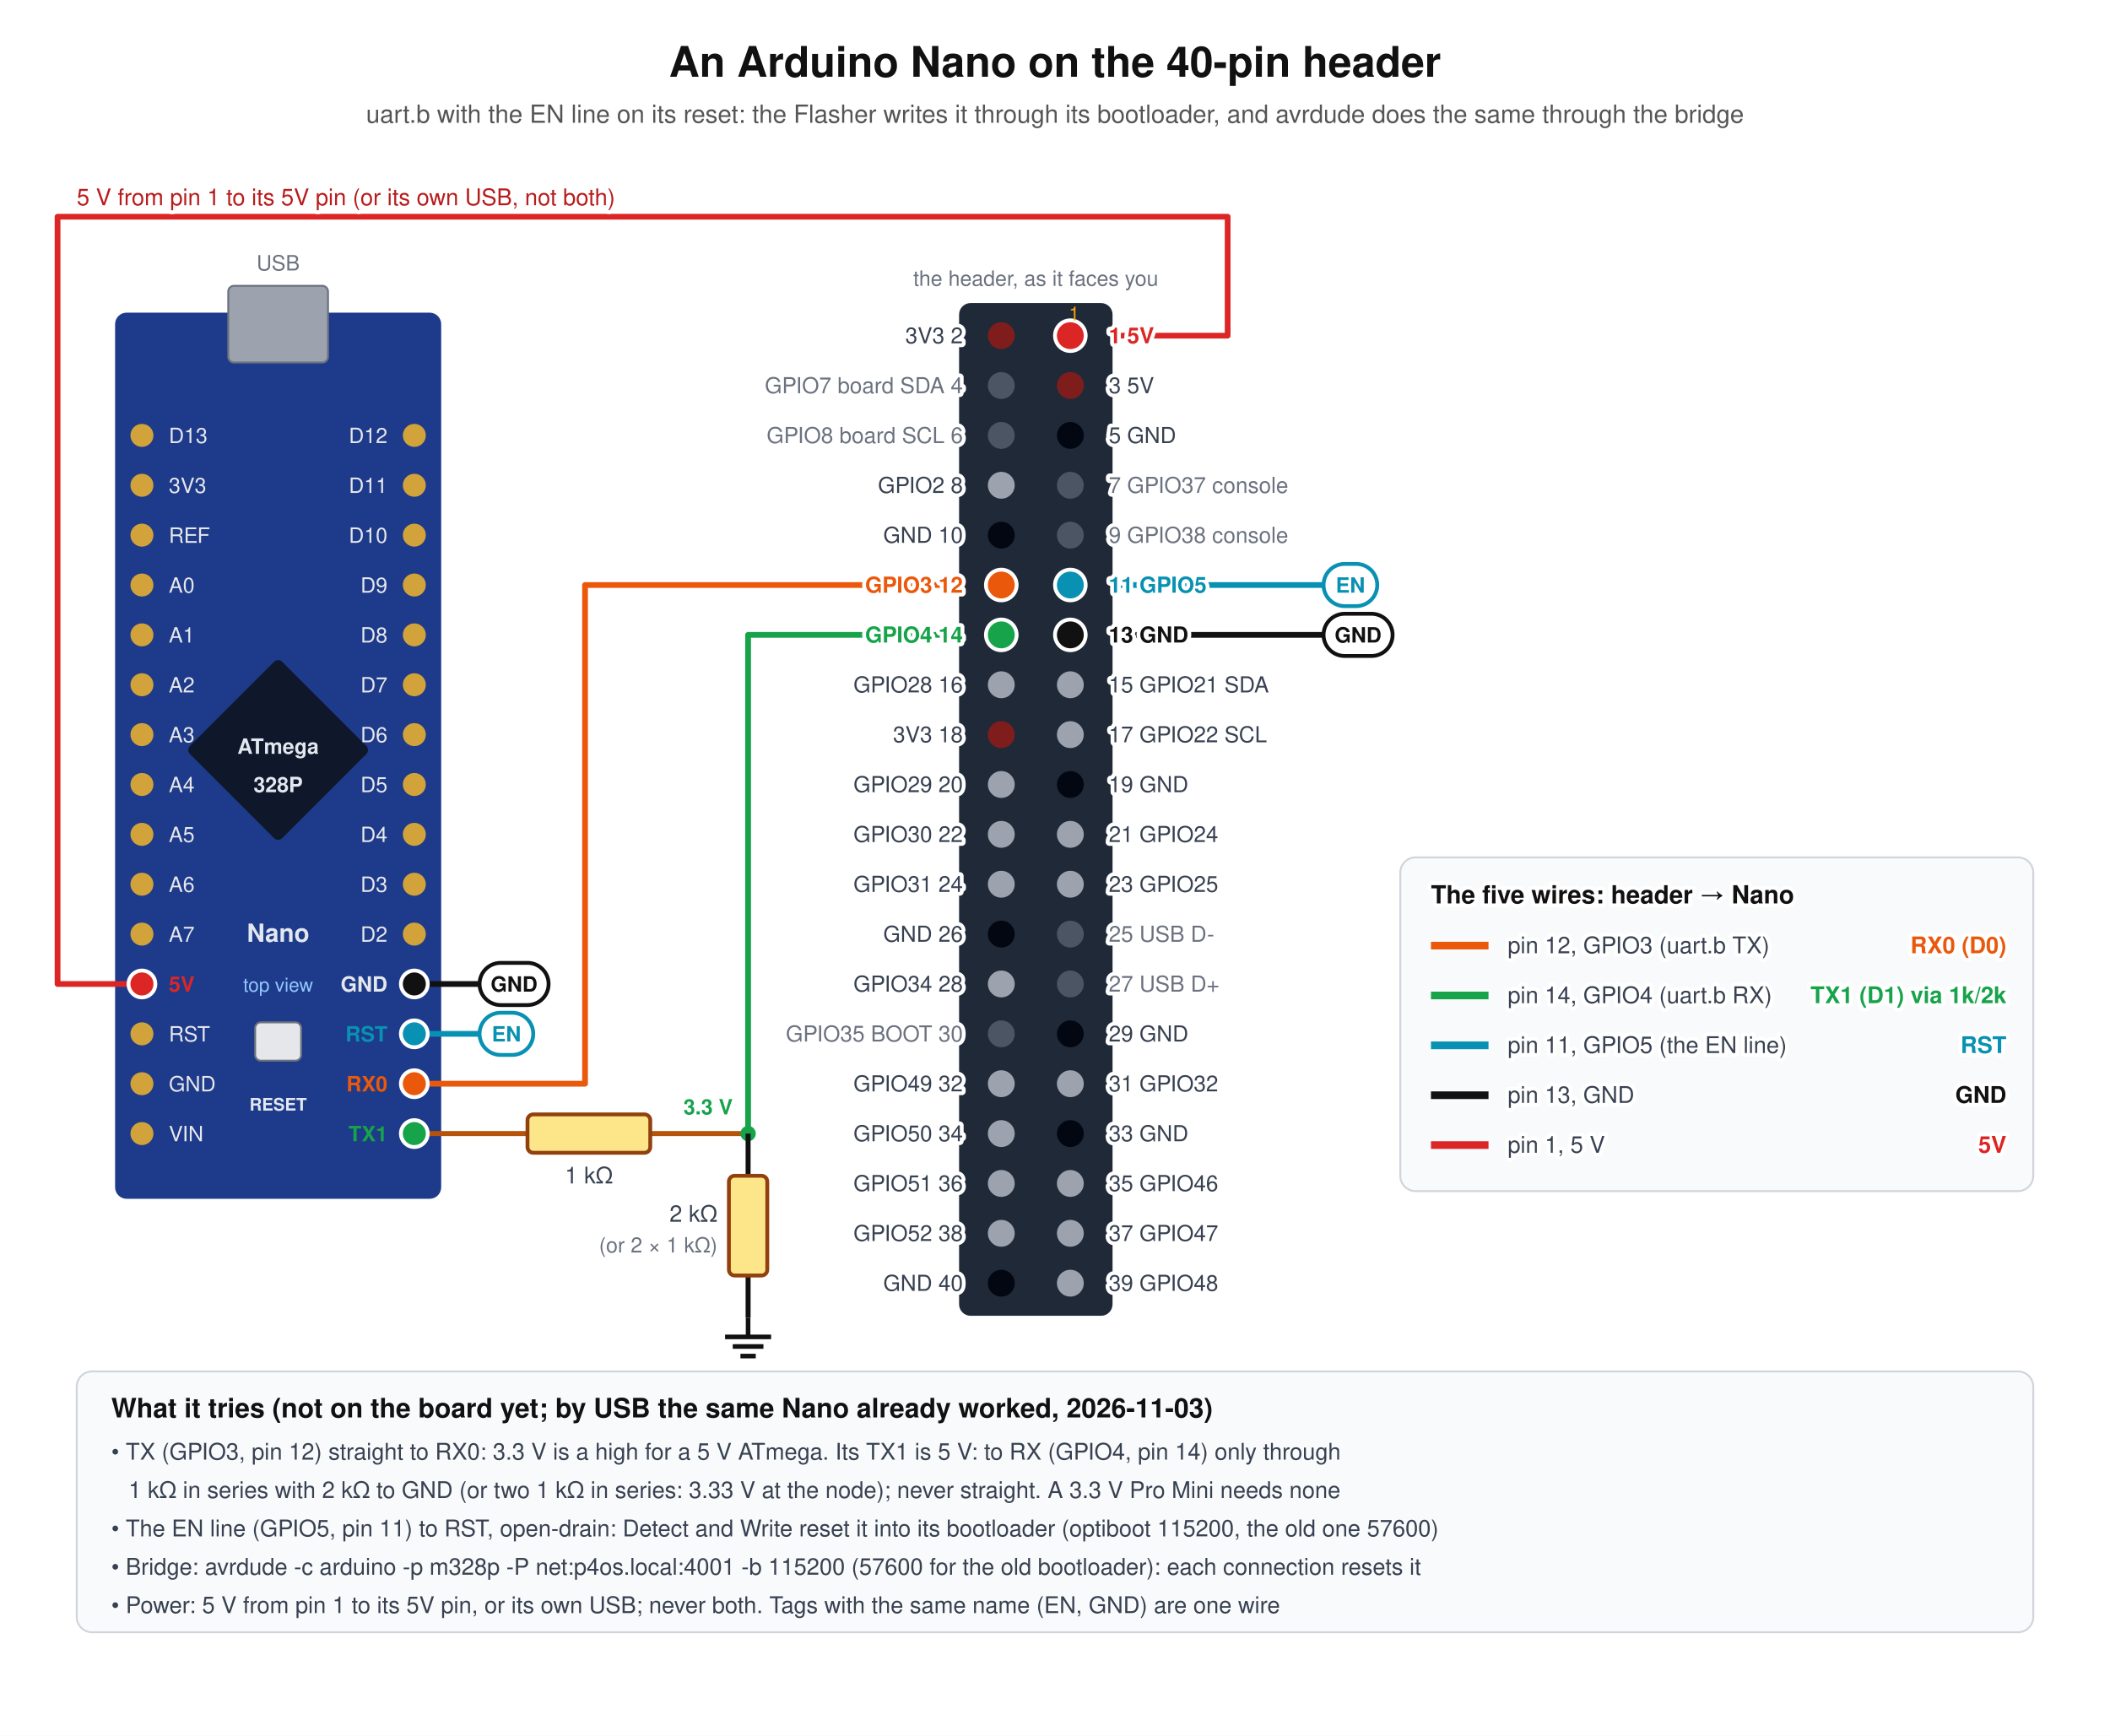
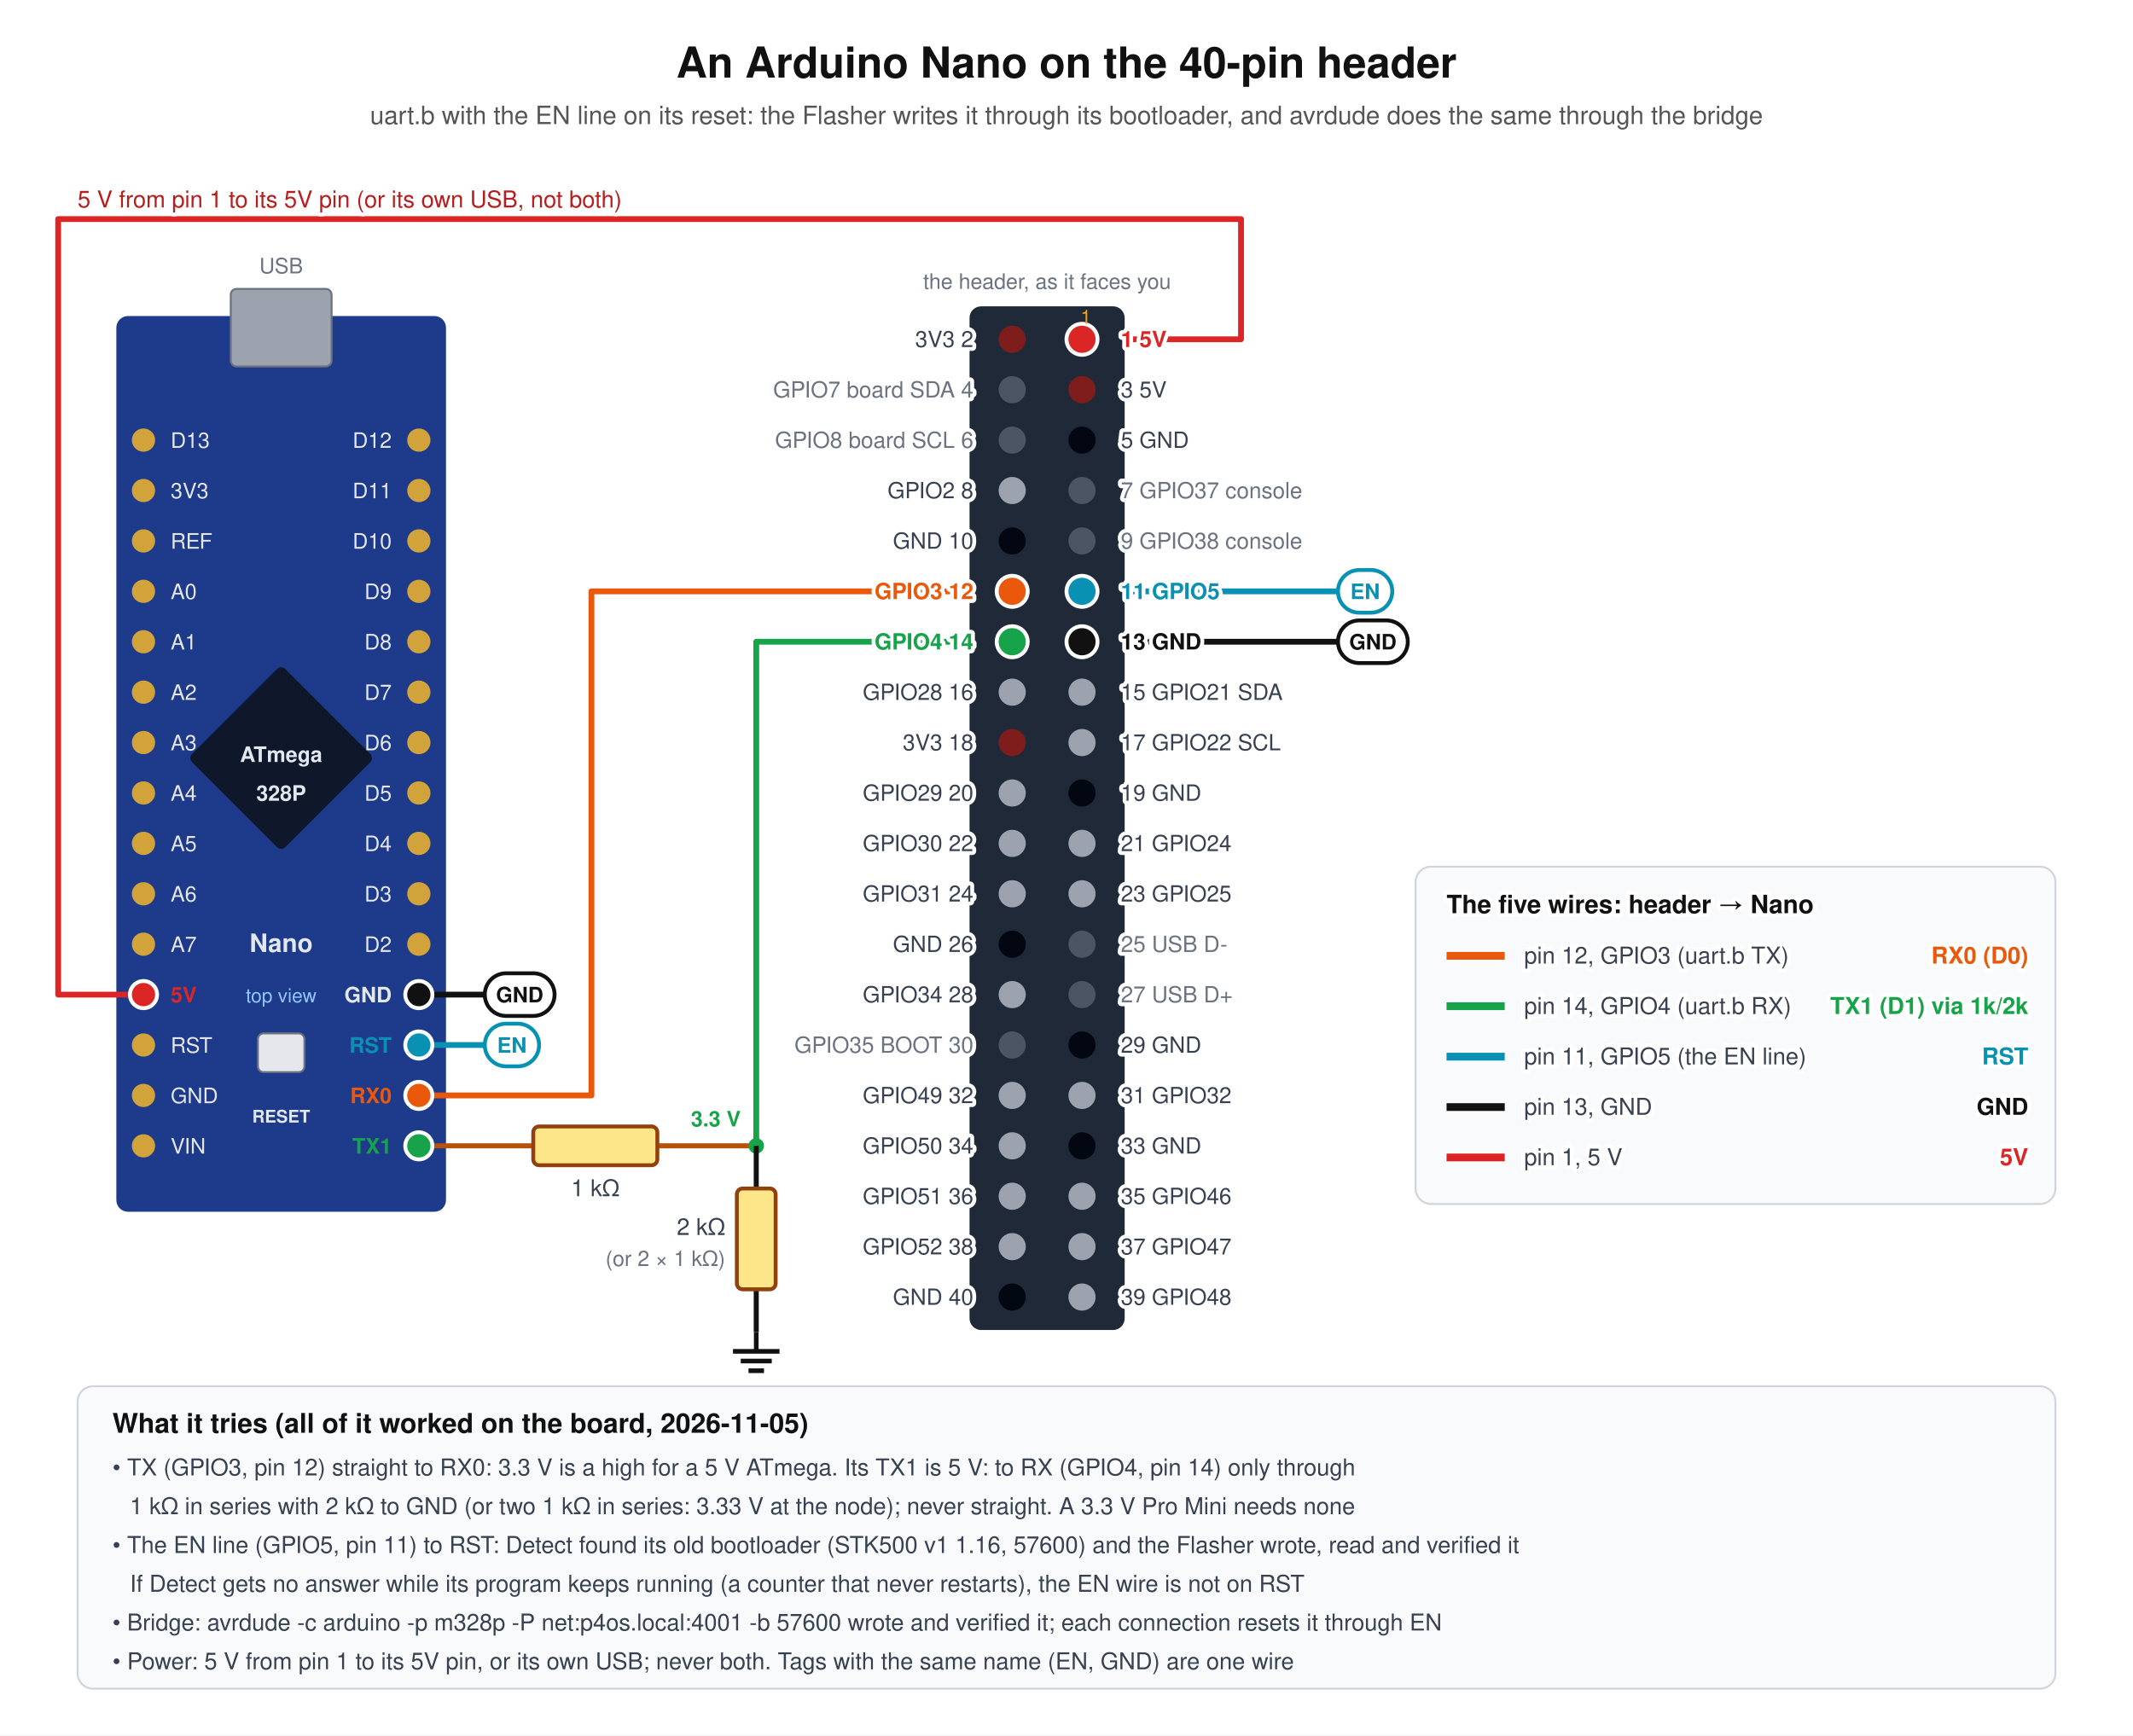
- <svg xmlns="http://www.w3.org/2000/svg" viewBox="0 0 1100 905" font-family="Helvetica, Arial, sans-serif" font-size="14">
-   <rect width="1100" height="905" fill="#ffffff" />
+ <svg xmlns="http://www.w3.org/2000/svg" viewBox="0 0 1100 895" font-family="Helvetica, Arial, sans-serif" font-size="14">
+   <rect width="1100" height="895" fill="#ffffff" />
  <text x="550.0" y="40" text-anchor="middle" font-size="22" font-weight="bold" fill="#111">An Arduino Nano on the 40-pin header</text>
  <text x="550.0" y="64" text-anchor="middle" font-size="13" fill="#555">uart.b with the EN line on its reset: the Flasher writes it through its bootloader, and avrdude does the same through the bridge</text>
  <rect x="60" y="163" width="170" height="462" rx="6" fill="#1e3a8a" />
  <rect x="119.0" y="149" width="52" height="40" rx="3" fill="#9ca3af" stroke="#6b7280" />
  <rect x="111.0" y="357" width="68" height="68" rx="3" fill="#0f172a" transform="rotate(45 145.0 391)" />
  <rect x="133.0" y="533" width="24" height="20" rx="3" fill="#e5e7eb" stroke="#6b7280" />
  <path d="M514 305 L305 305 L305 565 L224 565" stroke="#ea580c" stroke-width="3" fill="none" stroke-linejoin="round" />
  <path d="M224 591 L275.0 591" stroke="#b45309" stroke-width="2.6" fill="none" stroke-linejoin="round" />
  <path d="M339.0 591 L390 591" stroke="#b45309" stroke-width="2.6" fill="none" stroke-linejoin="round" />
  <rect x="275.0" y="581" width="64" height="20" rx="3" fill="#fde68a" stroke="#92400e" stroke-width="2" />
  <text x="307.0" y="617" font-size="12" fill="#374151" text-anchor="middle" stroke="#fff" stroke-width="4" stroke-linejoin="round" paint-order="stroke">1 kΩ</text>
  <path d="M390 591 L390 331 L514 331" stroke="#16a34a" stroke-width="3" fill="none" stroke-linejoin="round" />
  <circle cx="390" cy="591" r="4" fill="#16a34a" />
  <path d="M390 591 L390 613.0" stroke="#111111" stroke-width="2.6" fill="none" stroke-linejoin="round" />
  <path d="M390 665.0 L390 687" stroke="#111111" stroke-width="2.6" fill="none" stroke-linejoin="round" />
  <rect x="380" y="613.0" width="20" height="52" rx="3" fill="#fde68a" stroke="#92400e" stroke-width="2" />
  <text x="406" y="643.0" font-size="12" fill="#374151" text-anchor="start" stroke="#fff" stroke-width="4" stroke-linejoin="round" paint-order="stroke" />
  <text x="374" y="637" font-size="12" fill="#374151" text-anchor="end" stroke="#fff" stroke-width="4" stroke-linejoin="round" paint-order="stroke">2 kΩ</text>
  <text x="374" y="653" font-size="11" fill="#6b7280" text-anchor="end" stroke="#fff" stroke-width="4" stroke-linejoin="round" paint-order="stroke">(or 2 × 1 kΩ)</text>
  <path d="M390 687 V697 M378 697 H402 M382 702 H398 M386 707 H394" stroke="#111111" stroke-width="2.4" fill="none" />
  <text x="382" y="581" font-size="11" fill="#16a34a" text-anchor="end" font-weight="bold" stroke="#fff" stroke-width="4" stroke-linejoin="round" paint-order="stroke">3.3 V</text>
  <path d="M224 539 L250 539" stroke="#0891b2" stroke-width="3" fill="none" stroke-linejoin="round" />
  <rect x="250" y="528" width="28" height="22" rx="11" fill="#fff" stroke="#0891b2" stroke-width="2" />
  <text x="264.0" y="543" text-anchor="middle" font-size="11" font-weight="bold" fill="#0891b2">EN</text>
  <path d="M224 513 L250 513" stroke="#111111" stroke-width="3" fill="none" stroke-linejoin="round" />
  <rect x="250" y="502" width="36" height="22" rx="11" fill="#fff" stroke="#111111" stroke-width="2" />
  <text x="268.0" y="517" text-anchor="middle" font-size="11" font-weight="bold" fill="#111111">GND</text>
  <path d="M566 305 L690 305" stroke="#0891b2" stroke-width="3" fill="none" stroke-linejoin="round" />
  <rect x="690" y="294" width="28" height="22" rx="11" fill="#fff" stroke="#0891b2" stroke-width="2" />
  <text x="704.0" y="309" text-anchor="middle" font-size="11" font-weight="bold" fill="#0891b2">EN</text>
  <path d="M566 331 L690 331" stroke="#111111" stroke-width="3" fill="none" stroke-linejoin="round" />
  <rect x="690" y="320" width="36" height="22" rx="11" fill="#fff" stroke="#111111" stroke-width="2" />
  <text x="708.0" y="335" text-anchor="middle" font-size="11" font-weight="bold" fill="#111111">GND</text>
  <path d="M566 175 L640 175 L640 113 L30 113 L30 513 L66 513" stroke="#dc2626" stroke-width="3" fill="none" stroke-linejoin="round" />
  <text x="40" y="107" font-size="12" fill="#b91c1c" text-anchor="start" stroke="#fff" stroke-width="4" stroke-linejoin="round" paint-order="stroke">5 V from pin 1 to its 5V pin (or its own USB, not both)</text>
  <rect x="730" y="447" width="330" height="174" rx="8" fill="#f9fafb" stroke="#d1d5db" />
  <text x="746" y="471" font-size="13" fill="#111" text-anchor="start" font-weight="bold" stroke="#fff" stroke-width="4" stroke-linejoin="round" paint-order="stroke">The five wires: header → Nano</text>
  <path d="M746 493 L776 493" stroke="#ea580c" stroke-width="4" fill="none" stroke-linejoin="round" />
  <text x="786" y="497" font-size="12" fill="#374151" text-anchor="start" stroke="#fff" stroke-width="4" stroke-linejoin="round" paint-order="stroke">pin 12, GPIO3 (uart.b TX)</text>
  <text x="1046" y="497" font-size="12" fill="#ea580c" text-anchor="end" font-weight="bold" stroke="#fff" stroke-width="4" stroke-linejoin="round" paint-order="stroke">RX0 (D0)</text>
  <path d="M746 519 L776 519" stroke="#16a34a" stroke-width="4" fill="none" stroke-linejoin="round" />
  <text x="786" y="523" font-size="12" fill="#374151" text-anchor="start" stroke="#fff" stroke-width="4" stroke-linejoin="round" paint-order="stroke">pin 14, GPIO4 (uart.b RX)</text>
  <text x="1046" y="523" font-size="12" fill="#16a34a" text-anchor="end" font-weight="bold" stroke="#fff" stroke-width="4" stroke-linejoin="round" paint-order="stroke">TX1 (D1) via 1k/2k</text>
  <path d="M746 545 L776 545" stroke="#0891b2" stroke-width="4" fill="none" stroke-linejoin="round" />
  <text x="786" y="549" font-size="12" fill="#374151" text-anchor="start" stroke="#fff" stroke-width="4" stroke-linejoin="round" paint-order="stroke">pin 11, GPIO5 (the EN line)</text>
  <text x="1046" y="549" font-size="12" fill="#0891b2" text-anchor="end" font-weight="bold" stroke="#fff" stroke-width="4" stroke-linejoin="round" paint-order="stroke">RST</text>
  <path d="M746 571 L776 571" stroke="#111111" stroke-width="4" fill="none" stroke-linejoin="round" />
  <text x="786" y="575" font-size="12" fill="#374151" text-anchor="start" stroke="#fff" stroke-width="4" stroke-linejoin="round" paint-order="stroke">pin 13, GND</text>
  <text x="1046" y="575" font-size="12" fill="#111" text-anchor="end" font-weight="bold" stroke="#fff" stroke-width="4" stroke-linejoin="round" paint-order="stroke">GND</text>
  <path d="M746 597 L776 597" stroke="#dc2626" stroke-width="4" fill="none" stroke-linejoin="round" />
  <text x="786" y="601" font-size="12" fill="#374151" text-anchor="start" stroke="#fff" stroke-width="4" stroke-linejoin="round" paint-order="stroke">pin 1, 5 V</text>
  <text x="1046" y="601" font-size="12" fill="#dc2626" text-anchor="end" font-weight="bold" stroke="#fff" stroke-width="4" stroke-linejoin="round" paint-order="stroke">5V</text>
-   <rect x="40" y="715" width="1020" height="136" rx="8" fill="#f9fafb" stroke="#d1d5db" />
-   <text x="58" y="739" font-size="14" font-weight="bold" fill="#111">What it tries (not on the board yet; by USB the same Nano already worked, 2026-11-03)</text>
+   <rect x="40" y="715" width="1020" height="156" rx="8" fill="#f9fafb" stroke="#d1d5db" />
+   <text x="58" y="739" font-size="14" font-weight="bold" fill="#111">What it tries (all of it worked on the board, 2026-11-05)</text>
  <text x="58" y="761" font-size="12" fill="#374151">• TX (GPIO3, pin 12) straight to RX0: 3.3 V is a high for a 5 V ATmega. Its TX1 is 5 V: to RX (GPIO4, pin 14) only through</text>
  <text x="67" y="781" font-size="12" fill="#374151">1 kΩ in series with 2 kΩ to GND (or two 1 kΩ in series: 3.33 V at the node); never straight. A 3.3 V Pro Mini needs none</text>
-   <text x="58" y="801" font-size="12" fill="#374151">• The EN line (GPIO5, pin 11) to RST, open-drain: Detect and Write reset it into its bootloader (optiboot 115200, the old one 57600)</text>
-   <text x="58" y="821" font-size="12" fill="#374151">• Bridge: avrdude -c arduino -p m328p -P net:p4os.local:4001 -b 115200 (57600 for the old bootloader): each connection resets it</text>
-   <text x="58" y="841" font-size="12" fill="#374151">• Power: 5 V from pin 1 to its 5V pin, or its own USB; never both. Tags with the same name (EN, GND) are one wire</text>
+   <text x="58" y="801" font-size="12" fill="#374151">• The EN line (GPIO5, pin 11) to RST: Detect found its old bootloader (STK500 v1 1.16, 57600) and the Flasher wrote, read and verified it</text>
+   <text x="67" y="821" font-size="12" fill="#374151">If Detect gets no answer while its program keeps running (a counter that never restarts), the EN wire is not on RST</text>
+   <text x="58" y="841" font-size="12" fill="#374151">• Bridge: avrdude -c arduino -p m328p -P net:p4os.local:4001 -b 57600 wrote and verified it; each connection resets it through EN</text>
+   <text x="58" y="861" font-size="12" fill="#374151">• Power: 5 V from pin 1 to its 5V pin, or its own USB; never both. Tags with the same name (EN, GND) are one wire</text>
  <rect x="500" y="158" width="80" height="528" rx="6" fill="#1f2937" />
  <text x="540" y="149" text-anchor="middle" font-size="11" fill="#6b7280">the header, as it faces you</text>
  <text x="145.0" y="141" font-size="11" fill="#6b7280" text-anchor="middle">USB</text>
  <text x="145.0" y="393" font-size="11" fill="#e2e8f0" text-anchor="middle" font-weight="bold">ATmega</text>
  <text x="145.0" y="413" font-size="11" fill="#e2e8f0" text-anchor="middle" font-weight="bold">328P</text>
  <text x="145.0" y="491" font-size="13" fill="#e2e8f0" text-anchor="middle" font-weight="bold">Nano</text>
  <text x="145.0" y="517" font-size="10" fill="#93c5fd" text-anchor="middle">top view</text>
  <text x="145.0" y="579" font-size="9" fill="#e2e8f0" text-anchor="middle" font-weight="bold">RESET</text>
  <circle cx="74" cy="227" r="6" fill="#d1a33a" stroke="#fff" stroke-width="0" />
  <text x="88" y="231" font-size="11" fill="#e5e7eb" text-anchor="start">D13</text>
  <circle cx="74" cy="253" r="6" fill="#d1a33a" stroke="#fff" stroke-width="0" />
  <text x="88" y="257" font-size="11" fill="#e5e7eb" text-anchor="start">3V3</text>
  <circle cx="74" cy="279" r="6" fill="#d1a33a" stroke="#fff" stroke-width="0" />
  <text x="88" y="283" font-size="11" fill="#e5e7eb" text-anchor="start">REF</text>
  <circle cx="74" cy="305" r="6" fill="#d1a33a" stroke="#fff" stroke-width="0" />
  <text x="88" y="309" font-size="11" fill="#e5e7eb" text-anchor="start">A0</text>
  <circle cx="74" cy="331" r="6" fill="#d1a33a" stroke="#fff" stroke-width="0" />
  <text x="88" y="335" font-size="11" fill="#e5e7eb" text-anchor="start">A1</text>
  <circle cx="74" cy="357" r="6" fill="#d1a33a" stroke="#fff" stroke-width="0" />
  <text x="88" y="361" font-size="11" fill="#e5e7eb" text-anchor="start">A2</text>
  <circle cx="74" cy="383" r="6" fill="#d1a33a" stroke="#fff" stroke-width="0" />
  <text x="88" y="387" font-size="11" fill="#e5e7eb" text-anchor="start">A3</text>
  <circle cx="74" cy="409" r="6" fill="#d1a33a" stroke="#fff" stroke-width="0" />
  <text x="88" y="413" font-size="11" fill="#e5e7eb" text-anchor="start">A4</text>
  <circle cx="74" cy="435" r="6" fill="#d1a33a" stroke="#fff" stroke-width="0" />
  <text x="88" y="439" font-size="11" fill="#e5e7eb" text-anchor="start">A5</text>
  <circle cx="74" cy="461" r="6" fill="#d1a33a" stroke="#fff" stroke-width="0" />
  <text x="88" y="465" font-size="11" fill="#e5e7eb" text-anchor="start">A6</text>
  <circle cx="74" cy="487" r="6" fill="#d1a33a" stroke="#fff" stroke-width="0" />
  <text x="88" y="491" font-size="11" fill="#e5e7eb" text-anchor="start">A7</text>
  <circle cx="74" cy="513" r="7" fill="#dc2626" stroke="#fff" stroke-width="2" />
  <text x="88" y="517" font-size="11" fill="#dc2626" text-anchor="start" font-weight="bold">5V</text>
  <circle cx="74" cy="539" r="6" fill="#d1a33a" stroke="#fff" stroke-width="0" />
  <text x="88" y="543" font-size="11" fill="#e5e7eb" text-anchor="start">RST</text>
  <circle cx="74" cy="565" r="6" fill="#d1a33a" stroke="#fff" stroke-width="0" />
  <text x="88" y="569" font-size="11" fill="#e5e7eb" text-anchor="start">GND</text>
  <circle cx="74" cy="591" r="6" fill="#d1a33a" stroke="#fff" stroke-width="0" />
  <text x="88" y="595" font-size="11" fill="#e5e7eb" text-anchor="start">VIN</text>
  <circle cx="216" cy="227" r="6" fill="#d1a33a" stroke="#fff" stroke-width="0" />
  <text x="202" y="231" font-size="11" fill="#e5e7eb" text-anchor="end">D12</text>
  <circle cx="216" cy="253" r="6" fill="#d1a33a" stroke="#fff" stroke-width="0" />
  <text x="202" y="257" font-size="11" fill="#e5e7eb" text-anchor="end">D11</text>
  <circle cx="216" cy="279" r="6" fill="#d1a33a" stroke="#fff" stroke-width="0" />
  <text x="202" y="283" font-size="11" fill="#e5e7eb" text-anchor="end">D10</text>
  <circle cx="216" cy="305" r="6" fill="#d1a33a" stroke="#fff" stroke-width="0" />
  <text x="202" y="309" font-size="11" fill="#e5e7eb" text-anchor="end">D9</text>
  <circle cx="216" cy="331" r="6" fill="#d1a33a" stroke="#fff" stroke-width="0" />
  <text x="202" y="335" font-size="11" fill="#e5e7eb" text-anchor="end">D8</text>
  <circle cx="216" cy="357" r="6" fill="#d1a33a" stroke="#fff" stroke-width="0" />
  <text x="202" y="361" font-size="11" fill="#e5e7eb" text-anchor="end">D7</text>
  <circle cx="216" cy="383" r="6" fill="#d1a33a" stroke="#fff" stroke-width="0" />
  <text x="202" y="387" font-size="11" fill="#e5e7eb" text-anchor="end">D6</text>
  <circle cx="216" cy="409" r="6" fill="#d1a33a" stroke="#fff" stroke-width="0" />
  <text x="202" y="413" font-size="11" fill="#e5e7eb" text-anchor="end">D5</text>
  <circle cx="216" cy="435" r="6" fill="#d1a33a" stroke="#fff" stroke-width="0" />
  <text x="202" y="439" font-size="11" fill="#e5e7eb" text-anchor="end">D4</text>
  <circle cx="216" cy="461" r="6" fill="#d1a33a" stroke="#fff" stroke-width="0" />
  <text x="202" y="465" font-size="11" fill="#e5e7eb" text-anchor="end">D3</text>
  <circle cx="216" cy="487" r="6" fill="#d1a33a" stroke="#fff" stroke-width="0" />
  <text x="202" y="491" font-size="11" fill="#e5e7eb" text-anchor="end">D2</text>
  <circle cx="216" cy="513" r="7" fill="#111111" stroke="#fff" stroke-width="2" />
  <text x="202" y="517" font-size="11" fill="#e5e7eb" text-anchor="end" font-weight="bold">GND</text>
  <circle cx="216" cy="539" r="7" fill="#0891b2" stroke="#fff" stroke-width="2" />
  <text x="202" y="543" font-size="11" fill="#0891b2" text-anchor="end" font-weight="bold">RST</text>
  <circle cx="216" cy="565" r="7" fill="#ea580c" stroke="#fff" stroke-width="2" />
  <text x="202" y="569" font-size="11" fill="#ea580c" text-anchor="end" font-weight="bold">RX0</text>
  <circle cx="216" cy="591" r="7" fill="#16a34a" stroke="#fff" stroke-width="2" />
  <text x="202" y="595" font-size="11" fill="#16a34a" text-anchor="end" font-weight="bold">TX1</text>
  <circle cx="558" cy="175" r="8" fill="#dc2626" stroke="#fff" stroke-width="2" />
  <text x="578" y="179" font-size="11.5" fill="#dc2626" text-anchor="start" font-weight="bold" stroke="#fff" stroke-width="4" stroke-linejoin="round" paint-order="stroke">1  5V</text>
  <circle cx="522" cy="175" r="7" fill="#7f1d1d" />
  <text x="502" y="179" font-size="11.5" fill="#374151" text-anchor="end" stroke="#fff" stroke-width="4" stroke-linejoin="round" paint-order="stroke">3V3  2</text>
  <circle cx="558" cy="201" r="7" fill="#7f1d1d" />
  <text x="578" y="205" font-size="11.5" fill="#374151" text-anchor="start" stroke="#fff" stroke-width="4" stroke-linejoin="round" paint-order="stroke">3  5V</text>
  <circle cx="522" cy="201" r="7" fill="#4b5563" />
  <text x="502" y="205" font-size="11.5" fill="#6b7280" text-anchor="end" stroke="#fff" stroke-width="4" stroke-linejoin="round" paint-order="stroke">GPIO7 board SDA  4</text>
  <circle cx="558" cy="227" r="7" fill="#030712" />
  <text x="578" y="231" font-size="11.5" fill="#374151" text-anchor="start" stroke="#fff" stroke-width="4" stroke-linejoin="round" paint-order="stroke">5  GND</text>
  <circle cx="522" cy="227" r="7" fill="#4b5563" />
  <text x="502" y="231" font-size="11.5" fill="#6b7280" text-anchor="end" stroke="#fff" stroke-width="4" stroke-linejoin="round" paint-order="stroke">GPIO8 board SCL  6</text>
  <circle cx="558" cy="253" r="7" fill="#4b5563" />
  <text x="578" y="257" font-size="11.5" fill="#6b7280" text-anchor="start" stroke="#fff" stroke-width="4" stroke-linejoin="round" paint-order="stroke">7  GPIO37 console</text>
  <circle cx="522" cy="253" r="7" fill="#9ca3af" />
  <text x="502" y="257" font-size="11.5" fill="#374151" text-anchor="end" stroke="#fff" stroke-width="4" stroke-linejoin="round" paint-order="stroke">GPIO2  8</text>
  <circle cx="558" cy="279" r="7" fill="#4b5563" />
  <text x="578" y="283" font-size="11.5" fill="#6b7280" text-anchor="start" stroke="#fff" stroke-width="4" stroke-linejoin="round" paint-order="stroke">9  GPIO38 console</text>
  <circle cx="522" cy="279" r="7" fill="#030712" />
  <text x="502" y="283" font-size="11.5" fill="#374151" text-anchor="end" stroke="#fff" stroke-width="4" stroke-linejoin="round" paint-order="stroke">GND  10</text>
  <circle cx="558" cy="305" r="8" fill="#0891b2" stroke="#fff" stroke-width="2" />
  <text x="578" y="309" font-size="11.5" fill="#0891b2" text-anchor="start" font-weight="bold" stroke="#fff" stroke-width="4" stroke-linejoin="round" paint-order="stroke">11  GPIO5</text>
  <circle cx="522" cy="305" r="8" fill="#ea580c" stroke="#fff" stroke-width="2" />
  <text x="502" y="309" font-size="11.5" fill="#ea580c" text-anchor="end" font-weight="bold" stroke="#fff" stroke-width="4" stroke-linejoin="round" paint-order="stroke">GPIO3  12</text>
  <circle cx="558" cy="331" r="8" fill="#111111" stroke="#fff" stroke-width="2" />
  <text x="578" y="335" font-size="11.5" fill="#111" text-anchor="start" font-weight="bold" stroke="#fff" stroke-width="4" stroke-linejoin="round" paint-order="stroke">13  GND</text>
  <circle cx="522" cy="331" r="8" fill="#16a34a" stroke="#fff" stroke-width="2" />
  <text x="502" y="335" font-size="11.5" fill="#16a34a" text-anchor="end" font-weight="bold" stroke="#fff" stroke-width="4" stroke-linejoin="round" paint-order="stroke">GPIO4  14</text>
  <circle cx="558" cy="357" r="7" fill="#9ca3af" />
  <text x="578" y="361" font-size="11.5" fill="#374151" text-anchor="start" stroke="#fff" stroke-width="4" stroke-linejoin="round" paint-order="stroke">15  GPIO21 SDA</text>
  <circle cx="522" cy="357" r="7" fill="#9ca3af" />
  <text x="502" y="361" font-size="11.5" fill="#374151" text-anchor="end" stroke="#fff" stroke-width="4" stroke-linejoin="round" paint-order="stroke">GPIO28  16</text>
  <circle cx="558" cy="383" r="7" fill="#9ca3af" />
  <text x="578" y="387" font-size="11.5" fill="#374151" text-anchor="start" stroke="#fff" stroke-width="4" stroke-linejoin="round" paint-order="stroke">17  GPIO22 SCL</text>
  <circle cx="522" cy="383" r="7" fill="#7f1d1d" />
  <text x="502" y="387" font-size="11.5" fill="#374151" text-anchor="end" stroke="#fff" stroke-width="4" stroke-linejoin="round" paint-order="stroke">3V3  18</text>
  <circle cx="558" cy="409" r="7" fill="#030712" />
  <text x="578" y="413" font-size="11.5" fill="#374151" text-anchor="start" stroke="#fff" stroke-width="4" stroke-linejoin="round" paint-order="stroke">19  GND</text>
  <circle cx="522" cy="409" r="7" fill="#9ca3af" />
  <text x="502" y="413" font-size="11.5" fill="#374151" text-anchor="end" stroke="#fff" stroke-width="4" stroke-linejoin="round" paint-order="stroke">GPIO29  20</text>
  <circle cx="558" cy="435" r="7" fill="#9ca3af" />
  <text x="578" y="439" font-size="11.5" fill="#374151" text-anchor="start" stroke="#fff" stroke-width="4" stroke-linejoin="round" paint-order="stroke">21  GPIO24</text>
  <circle cx="522" cy="435" r="7" fill="#9ca3af" />
  <text x="502" y="439" font-size="11.5" fill="#374151" text-anchor="end" stroke="#fff" stroke-width="4" stroke-linejoin="round" paint-order="stroke">GPIO30  22</text>
  <circle cx="558" cy="461" r="7" fill="#9ca3af" />
  <text x="578" y="465" font-size="11.5" fill="#374151" text-anchor="start" stroke="#fff" stroke-width="4" stroke-linejoin="round" paint-order="stroke">23  GPIO25</text>
  <circle cx="522" cy="461" r="7" fill="#9ca3af" />
  <text x="502" y="465" font-size="11.5" fill="#374151" text-anchor="end" stroke="#fff" stroke-width="4" stroke-linejoin="round" paint-order="stroke">GPIO31  24</text>
  <circle cx="558" cy="487" r="7" fill="#4b5563" />
  <text x="578" y="491" font-size="11.5" fill="#6b7280" text-anchor="start" stroke="#fff" stroke-width="4" stroke-linejoin="round" paint-order="stroke">25  USB D-</text>
  <circle cx="522" cy="487" r="7" fill="#030712" />
  <text x="502" y="491" font-size="11.5" fill="#374151" text-anchor="end" stroke="#fff" stroke-width="4" stroke-linejoin="round" paint-order="stroke">GND  26</text>
  <circle cx="558" cy="513" r="7" fill="#4b5563" />
  <text x="578" y="517" font-size="11.5" fill="#6b7280" text-anchor="start" stroke="#fff" stroke-width="4" stroke-linejoin="round" paint-order="stroke">27  USB D+</text>
  <circle cx="522" cy="513" r="7" fill="#9ca3af" />
  <text x="502" y="517" font-size="11.5" fill="#374151" text-anchor="end" stroke="#fff" stroke-width="4" stroke-linejoin="round" paint-order="stroke">GPIO34  28</text>
  <circle cx="558" cy="539" r="7" fill="#030712" />
  <text x="578" y="543" font-size="11.5" fill="#374151" text-anchor="start" stroke="#fff" stroke-width="4" stroke-linejoin="round" paint-order="stroke">29  GND</text>
  <circle cx="522" cy="539" r="7" fill="#4b5563" />
  <text x="502" y="543" font-size="11.5" fill="#6b7280" text-anchor="end" stroke="#fff" stroke-width="4" stroke-linejoin="round" paint-order="stroke">GPIO35 BOOT  30</text>
  <circle cx="558" cy="565" r="7" fill="#9ca3af" />
  <text x="578" y="569" font-size="11.5" fill="#374151" text-anchor="start" stroke="#fff" stroke-width="4" stroke-linejoin="round" paint-order="stroke">31  GPIO32</text>
  <circle cx="522" cy="565" r="7" fill="#9ca3af" />
  <text x="502" y="569" font-size="11.5" fill="#374151" text-anchor="end" stroke="#fff" stroke-width="4" stroke-linejoin="round" paint-order="stroke">GPIO49  32</text>
  <circle cx="558" cy="591" r="7" fill="#030712" />
  <text x="578" y="595" font-size="11.5" fill="#374151" text-anchor="start" stroke="#fff" stroke-width="4" stroke-linejoin="round" paint-order="stroke">33  GND</text>
  <circle cx="522" cy="591" r="7" fill="#9ca3af" />
  <text x="502" y="595" font-size="11.5" fill="#374151" text-anchor="end" stroke="#fff" stroke-width="4" stroke-linejoin="round" paint-order="stroke">GPIO50  34</text>
  <circle cx="558" cy="617" r="7" fill="#9ca3af" />
  <text x="578" y="621" font-size="11.5" fill="#374151" text-anchor="start" stroke="#fff" stroke-width="4" stroke-linejoin="round" paint-order="stroke">35  GPIO46</text>
  <circle cx="522" cy="617" r="7" fill="#9ca3af" />
  <text x="502" y="621" font-size="11.5" fill="#374151" text-anchor="end" stroke="#fff" stroke-width="4" stroke-linejoin="round" paint-order="stroke">GPIO51  36</text>
  <circle cx="558" cy="643" r="7" fill="#9ca3af" />
  <text x="578" y="647" font-size="11.5" fill="#374151" text-anchor="start" stroke="#fff" stroke-width="4" stroke-linejoin="round" paint-order="stroke">37  GPIO47</text>
  <circle cx="522" cy="643" r="7" fill="#9ca3af" />
  <text x="502" y="647" font-size="11.5" fill="#374151" text-anchor="end" stroke="#fff" stroke-width="4" stroke-linejoin="round" paint-order="stroke">GPIO52  38</text>
  <circle cx="558" cy="669" r="7" fill="#9ca3af" />
  <text x="578" y="673" font-size="11.5" fill="#374151" text-anchor="start" stroke="#fff" stroke-width="4" stroke-linejoin="round" paint-order="stroke">39  GPIO48</text>
  <circle cx="522" cy="669" r="7" fill="#030712" />
  <text x="502" y="673" font-size="11.5" fill="#374151" text-anchor="end" stroke="#fff" stroke-width="4" stroke-linejoin="round" paint-order="stroke">GND  40</text>
  <text x="560" y="167" font-size="10" fill="#f59e0b" text-anchor="middle">1</text>
</svg>
